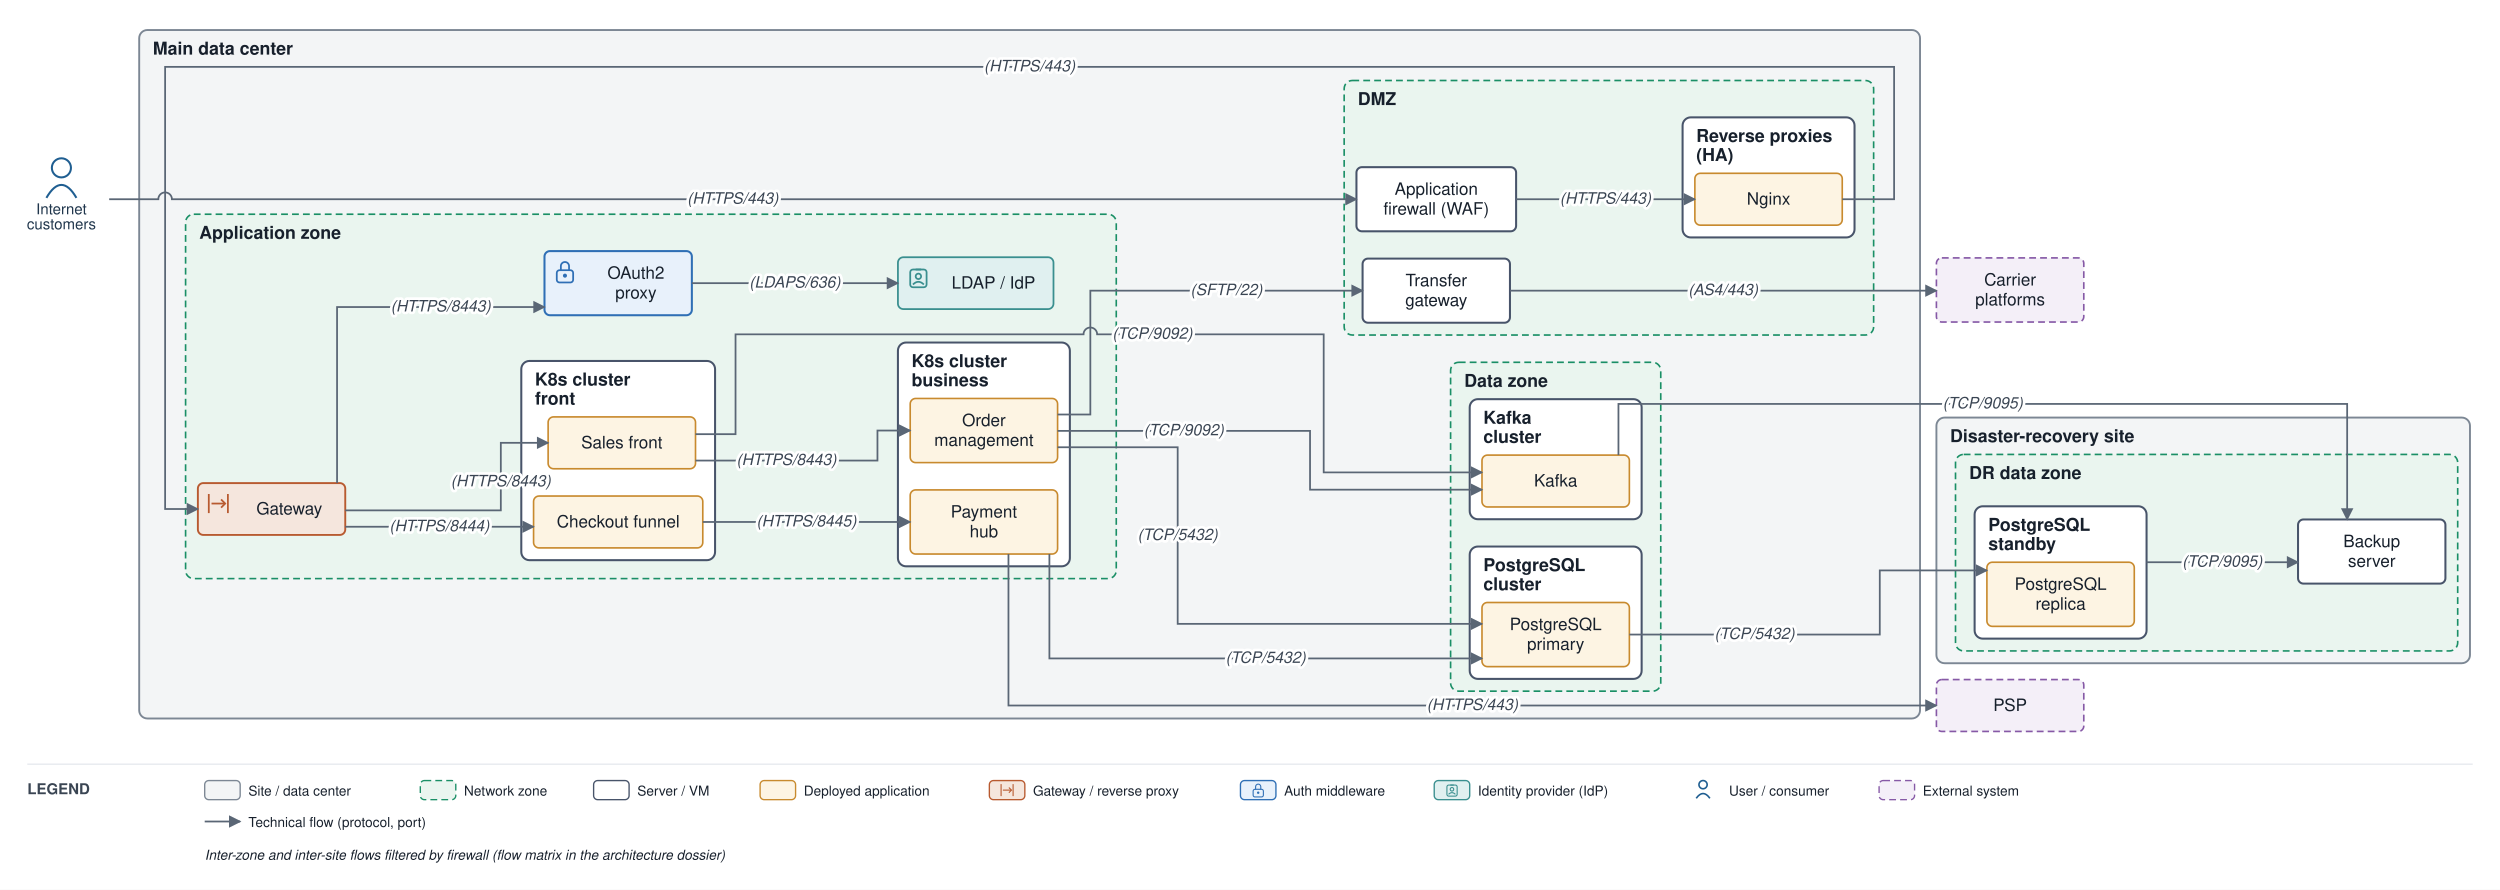
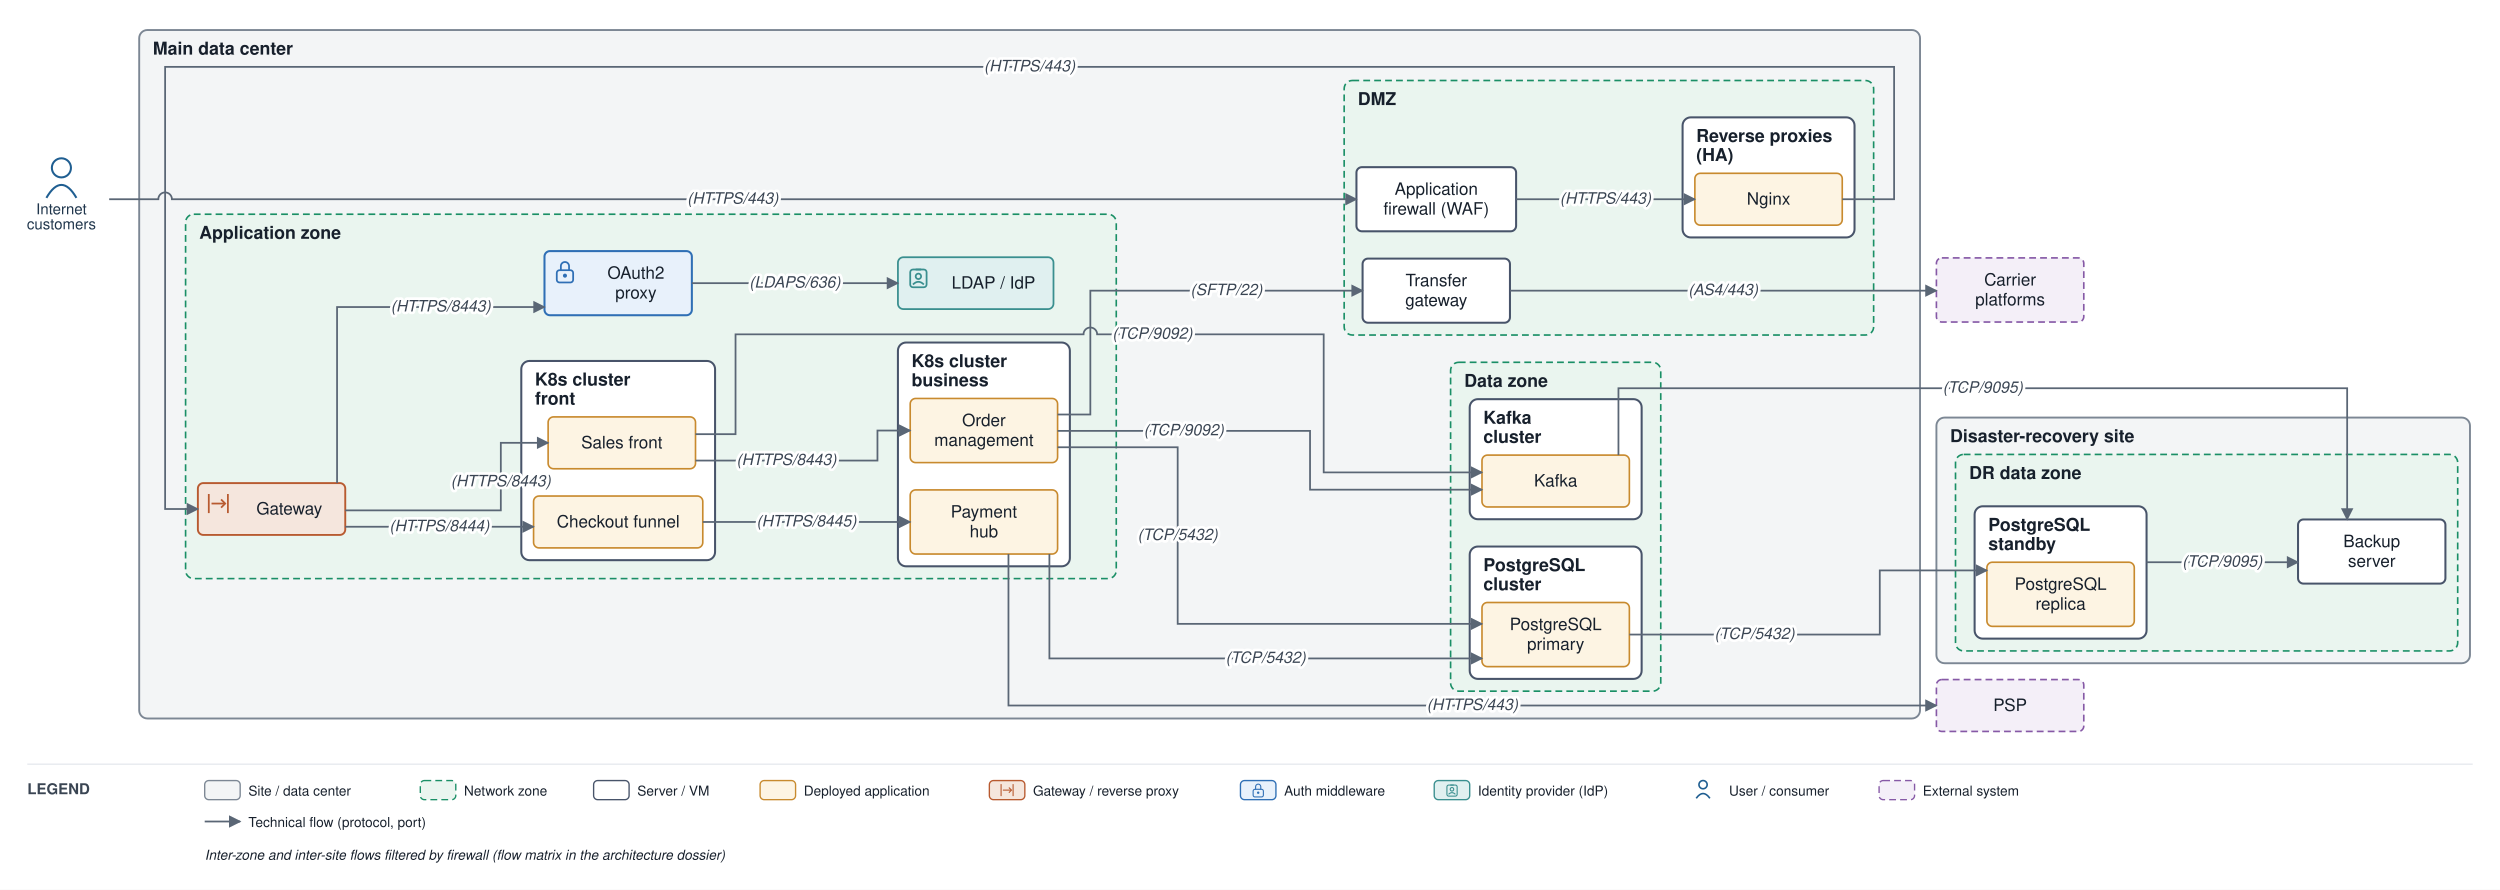
<svg xmlns="http://www.w3.org/2000/svg" viewBox="0 0 1832 652" font-family="Helvetica,Arial,sans-serif">
  <defs>
    <marker id="arr" viewBox="0 0 10 10" refX="9" refY="5" markerWidth="7" markerHeight="7" orient="auto-start-reverse">
      <path d="M0,0 L10,5 L0,10 z" fill="#5a6675" />
    </marker>
  </defs>
  <rect width="1832" height="652" fill="#ffffff" />
  <rect x="102" y="22" width="1305" height="504.5" rx="6" fill="#f3f5f6" stroke="#7c8794" stroke-width="1.4" />
  <text x="112" y="40" font-size="13" font-weight="bold" fill="#17202c">Main data center</text>
  <rect x="985" y="59" width="388" height="186.5" rx="6" fill="#eaf5ef" stroke="#1a8f66" stroke-width="1.2" stroke-dasharray="5 3" />
  <text x="995" y="77" font-size="13" font-weight="bold" fill="#17202c">DMZ</text>
  <rect x="1233" y="86" width="126" height="88" rx="6" fill="#ffffff" stroke="#48546a" stroke-width="1.5" />
  <text x="1243" y="104" font-size="13" font-weight="bold" fill="#17202c">Reverse proxies</text>
  <text x="1243" y="118" font-size="13" font-weight="bold" fill="#17202c">(HA)</text>
  <rect x="136" y="157" width="682" height="267" rx="6" fill="#eaf5ef" stroke="#1a8f66" stroke-width="1.2" stroke-dasharray="5 3" />
  <text x="146" y="175" font-size="13" font-weight="bold" fill="#17202c">Application zone</text>
  <rect x="382" y="264.5" width="142" height="146" rx="6" fill="#ffffff" stroke="#48546a" stroke-width="1.5" />
  <text x="392" y="282.5" font-size="13" font-weight="bold" fill="#17202c">K8s cluster</text>
  <text x="392" y="296.5" font-size="13" font-weight="bold" fill="#17202c">front</text>
  <rect x="658" y="251" width="126" height="164" rx="6" fill="#ffffff" stroke="#48546a" stroke-width="1.5" />
  <text x="668" y="269" font-size="13" font-weight="bold" fill="#17202c">K8s cluster</text>
  <text x="668" y="283" font-size="13" font-weight="bold" fill="#17202c">business</text>
  <rect x="1063" y="265.5" width="154" height="241" rx="6" fill="#eaf5ef" stroke="#1a8f66" stroke-width="1.2" stroke-dasharray="5 3" />
  <text x="1073" y="283.5" font-size="13" font-weight="bold" fill="#17202c">Data zone</text>
  <rect x="1077" y="400.5" width="126" height="97" rx="6" fill="#ffffff" stroke="#48546a" stroke-width="1.5" />
  <text x="1087" y="418.5" font-size="13" font-weight="bold" fill="#17202c">PostgreSQL</text>
  <text x="1087" y="432.5" font-size="13" font-weight="bold" fill="#17202c">cluster</text>
  <rect x="1077" y="292.5" width="126" height="88" rx="6" fill="#ffffff" stroke="#48546a" stroke-width="1.5" />
  <text x="1087" y="310.5" font-size="13" font-weight="bold" fill="#17202c">Kafka</text>
  <text x="1087" y="324.5" font-size="13" font-weight="bold" fill="#17202c">cluster</text>
  <rect x="1419" y="306" width="391" height="180" rx="6" fill="#f3f5f6" stroke="#7c8794" stroke-width="1.4" />
  <text x="1429" y="324" font-size="13" font-weight="bold" fill="#17202c">Disaster-recovery site</text>
  <rect x="1433" y="333" width="368" height="144" rx="6" fill="#eaf5ef" stroke="#1a8f66" stroke-width="1.2" stroke-dasharray="5 3" />
  <text x="1443" y="351" font-size="13" font-weight="bold" fill="#17202c">DR data zone</text>
  <rect x="1447" y="371" width="126" height="97" rx="6" fill="#ffffff" stroke="#48546a" stroke-width="1.5" />
  <text x="1457" y="389" font-size="13" font-weight="bold" fill="#17202c">PostgreSQL</text>
  <text x="1457" y="403" font-size="13" font-weight="bold" fill="#17202c">standby</text>
  <rect x="994" y="122.5" width="117" height="47" rx="4" fill="#ffffff" stroke="#48546a" stroke-width="1.5" />
  <text x="1052.5" y="142.75" font-size="12.5" text-anchor="middle" fill="#17202c">Application</text>
  <text x="1052.5" y="157.25" font-size="12.5" text-anchor="middle" fill="#17202c">firewall (WAF)</text>
  <rect x="1242" y="127" width="108" height="38" rx="4" fill="#fdf4e3" stroke="#c88a2e" stroke-width="1.2" />
  <text x="1296" y="150" font-size="12.5" text-anchor="middle" fill="#17202c">Nginx</text>
  <rect x="998.5" y="189.5" width="108" height="47" rx="4" fill="#ffffff" stroke="#48546a" stroke-width="1.5" />
  <text x="1052.5" y="209.75" font-size="12.5" text-anchor="middle" fill="#17202c">Transfer</text>
  <text x="1052.5" y="224.25" font-size="12.5" text-anchor="middle" fill="#17202c">gateway</text>
  <rect x="145" y="354" width="108" height="38" rx="4" fill="#f5e6dd" stroke="#b85a30" stroke-width="1.4" />
  <path d="M 153 362 V 376 M 167 362 V 376" fill="none" stroke="#b85a30" stroke-width="1.3" />
  <path d="M 155 369 H 165" fill="none" stroke="#b85a30" stroke-width="1.3" />
  <path d="M 162 366 l 3 3 l -3 3" fill="none" stroke="#b85a30" stroke-width="1.3" />
  <text x="212" y="377" font-size="12.5" text-anchor="middle" fill="#17202c">Gateway</text>
  <rect x="399" y="184" width="108" height="47" rx="4" fill="#e8f1fb" stroke="#2f6fb5" stroke-width="1.5" />
  <rect x="408" y="198" width="12" height="9" rx="2" fill="none" stroke="#2f6fb5" stroke-width="1.3" />
  <path d="M 411 198 v -3 a 3 3 0 0 1 6 0 v 3" fill="none" stroke="#2f6fb5" stroke-width="1.3" />
  <circle cx="414" cy="202" r="1.5" fill="#2f6fb5" />
  <text x="466" y="204.25" font-size="12.5" text-anchor="middle" fill="#17202c">OAuth2</text>
  <text x="466" y="218.75" font-size="12.5" text-anchor="middle" fill="#17202c">proxy</text>
  <rect x="658" y="188.5" width="114" height="38" rx="4" fill="#e0f0f0" stroke="#3a8f8f" stroke-width="1.3" />
  <rect x="667" y="197.5" width="12" height="13" rx="2" fill="none" stroke="#3a8f8f" stroke-width="1.3" />
  <path d="M 671 197.5 H 675" fill="none" stroke="#3a8f8f" stroke-width="1.3" />
  <circle cx="673" cy="202.5" r="2" fill="none" stroke="#3a8f8f" stroke-width="1.3" />
  <path d="M 669 208.5 q 4 -4 8 0" fill="none" stroke="#3a8f8f" stroke-width="1.3" />
  <text x="728" y="211.5" font-size="12.5" text-anchor="middle" fill="#17202c">LDAP / IdP</text>
  <rect x="401.667" y="305.5" width="108" height="38" rx="4" fill="#fdf4e3" stroke="#c88a2e" stroke-width="1.2" />
  <text x="455.667" y="328.5" font-size="12.5" text-anchor="middle" fill="#17202c">Sales front</text>
  <rect x="391" y="363.5" width="124" height="38" rx="4" fill="#fdf4e3" stroke="#c88a2e" stroke-width="1.2" />
  <text x="453" y="386.5" font-size="12.5" text-anchor="middle" fill="#17202c">Checkout funnel</text>
  <rect x="667" y="292" width="108" height="47" rx="4" fill="#fdf4e3" stroke="#c88a2e" stroke-width="1.2" />
  <text x="721" y="312.25" font-size="12.5" text-anchor="middle" fill="#17202c">Order</text>
  <text x="721" y="326.75" font-size="12.5" text-anchor="middle" fill="#17202c">management</text>
  <rect x="667" y="359" width="108" height="47" rx="4" fill="#fdf4e3" stroke="#c88a2e" stroke-width="1.2" />
  <text x="721" y="379.25" font-size="12.5" text-anchor="middle" fill="#17202c">Payment</text>
  <text x="721" y="393.75" font-size="12.5" text-anchor="middle" fill="#17202c">hub</text>
  <rect x="1086" y="441.5" width="108" height="47" rx="4" fill="#fdf4e3" stroke="#c88a2e" stroke-width="1.2" />
  <text x="1140" y="461.75" font-size="12.5" text-anchor="middle" fill="#17202c">PostgreSQL</text>
  <text x="1140" y="476.25" font-size="12.5" text-anchor="middle" fill="#17202c">primary</text>
  <rect x="1086" y="333.5" width="108" height="38" rx="4" fill="#fdf4e3" stroke="#c88a2e" stroke-width="1.2" />
  <text x="1140" y="356.5" font-size="12.5" text-anchor="middle" fill="#17202c">Kafka</text>
  <rect x="1456" y="412" width="108" height="47" rx="4" fill="#fdf4e3" stroke="#c88a2e" stroke-width="1.2" />
  <text x="1510" y="432.25" font-size="12.5" text-anchor="middle" fill="#17202c">PostgreSQL</text>
  <text x="1510" y="446.75" font-size="12.5" text-anchor="middle" fill="#17202c">replica</text>
  <rect x="1684" y="380.667" width="108" height="47" rx="4" fill="#ffffff" stroke="#48546a" stroke-width="1.5" />
  <text x="1738" y="400.917" font-size="12.5" text-anchor="middle" fill="#17202c">Backup</text>
  <text x="1738" y="415.417" font-size="12.5" text-anchor="middle" fill="#17202c">server</text>
  <circle cx="45" cy="123" r="7" fill="none" stroke="#1f5e91" stroke-width="1.5" />
  <path d="M 34 145 q 11 -19 22 0" fill="none" stroke="#1f5e91" stroke-width="1.5" />
  <text x="45" y="157" font-size="11" text-anchor="middle" fill="#20364c">Internet</text>
  <text x="45" y="168" font-size="11" text-anchor="middle" fill="#20364c">customers</text>
  <rect x="1419" y="498" width="108" height="38" rx="4" fill="#f4eff8" stroke="#8659a6" stroke-width="1.2" stroke-dasharray="5 3" />
  <text x="1473" y="521" font-size="12.5" text-anchor="middle" fill="#17202c">PSP</text>
  <rect x="1419" y="189" width="108" height="47" rx="4" fill="#f4eff8" stroke="#8659a6" stroke-width="1.2" stroke-dasharray="5 3" />
  <text x="1473" y="209.25" font-size="12.5" text-anchor="middle" fill="#17202c">Carrier</text>
  <text x="1473" y="223.75" font-size="12.5" text-anchor="middle" fill="#17202c">platforms</text>
  <path d="M 80 146 L 116 146 A 5 5 0 0 1 126 146 L 994 146" fill="none" stroke="#5a6675" stroke-width="1.3" marker-end="url(#arr)" />
  <path d="M 1111 146 L 1242 146" fill="none" stroke="#5a6675" stroke-width="1.3" marker-end="url(#arr)" />
  <path d="M 1350 146 L 1388 146 L 1388 49 L 121 49 L 121 373 L 145 373" fill="none" stroke="#5a6675" stroke-width="1.3" marker-end="url(#arr)" />
  <path d="M 253 374 L 367 374 L 367 324.5 L 401.667 324.5" fill="none" stroke="#5a6675" stroke-width="1.3" marker-end="url(#arr)" />
  <path d="M 253 386 L 391 386" fill="none" stroke="#5a6675" stroke-width="1.3" marker-end="url(#arr)" />
  <path d="M 509.667 337.5 L 643 337.5 L 643 315.5 L 667 315.5" fill="none" stroke="#5a6675" stroke-width="1.3" marker-end="url(#arr)" />
  <path d="M 515 382.5 L 667 382.5" fill="none" stroke="#5a6675" stroke-width="1.3" marker-end="url(#arr)" />
  <path d="M 739 406 L 739 517 L 1419 517" fill="none" stroke="#5a6675" stroke-width="1.3" marker-end="url(#arr)" />
  <path d="M 775 327.75 L 863 327.75 L 863 457.167 L 1086 457.167" fill="none" stroke="#5a6675" stroke-width="1.3" marker-end="url(#arr)" />
  <path d="M 769 406 L 769 482.5 L 1086 482.5" fill="none" stroke="#5a6675" stroke-width="1.3" marker-end="url(#arr)" />
  <path d="M 775 315.75 L 960 315.75 L 960 358.833 L 1086 358.833" fill="none" stroke="#5a6675" stroke-width="1.3" marker-end="url(#arr)" />
  <path d="M 509.667 318.167 L 539 318.167 L 539 245 L 794 245 A 5 5 0 0 1 804 245 L 970 245 L 970 346.167 L 1086 346.167" fill="none" stroke="#5a6675" stroke-width="1.3" marker-end="url(#arr)" />
  <path d="M 247 354 L 247 225 L 399 225" fill="none" stroke="#5a6675" stroke-width="1.3" marker-end="url(#arr)" />
  <path d="M 507 207.5 L 658 207.5" fill="none" stroke="#5a6675" stroke-width="1.3" marker-end="url(#arr)" />
  <path d="M 775 303.75 L 799 303.75 L 799 213 L 998.5 213" fill="none" stroke="#5a6675" stroke-width="1.3" marker-end="url(#arr)" />
  <path d="M 1106.5 213 L 1419 213" fill="none" stroke="#5a6675" stroke-width="1.3" marker-end="url(#arr)" />
  <path d="M 1194 465 L 1377.5 465 L 1377.5 418 L 1456 418" fill="none" stroke="#5a6675" stroke-width="1.3" marker-end="url(#arr)" />
  <path d="M 1573 412 L 1684 412" fill="none" stroke="#5a6675" stroke-width="1.3" marker-end="url(#arr)" />
-   <path d="M 1186 333.5 L 1186 296 L 1720 296 L 1720 380.667" fill="none" stroke="#5a6675" stroke-width="1.3" marker-end="url(#arr)" />
+   <path d="M 1186 333.5 L 1186 284.5 L 1720 284.5 L 1720 380.667" fill="none" stroke="#5a6675" stroke-width="1.3" marker-end="url(#arr)" />
  <text x="537" y="149.25" font-size="11.5" text-anchor="middle" fill="#3a4553" font-style="italic" stroke="#ffffff" stroke-width="4" paint-order="stroke" stroke-linejoin="round">(HTTPS/443)</text>
  <text x="1176.5" y="149.25" font-size="11.5" text-anchor="middle" fill="#3a4553" font-style="italic" stroke="#ffffff" stroke-width="4" paint-order="stroke" stroke-linejoin="round">(HTTPS/443)</text>
  <text x="754.5" y="52.25" font-size="11.5" text-anchor="middle" fill="#3a4553" font-style="italic" stroke="#ffffff" stroke-width="4" paint-order="stroke" stroke-linejoin="round">(HTTPS/443)</text>
  <text x="367" y="356.375" font-size="11.5" text-anchor="middle" fill="#3a4553" font-style="italic" stroke="#ffffff" stroke-width="4" paint-order="stroke" stroke-linejoin="round">(HTTPS/8443)</text>
  <text x="322" y="389.25" font-size="11.5" text-anchor="middle" fill="#3a4553" font-style="italic" stroke="#ffffff" stroke-width="4" paint-order="stroke" stroke-linejoin="round">(HTTPS/8444)</text>
  <text x="576.333" y="340.75" font-size="11.5" text-anchor="middle" fill="#3a4553" font-style="italic" stroke="#ffffff" stroke-width="4" paint-order="stroke" stroke-linejoin="round">(HTTPS/8443)</text>
  <text x="591" y="385.75" font-size="11.5" text-anchor="middle" fill="#3a4553" font-style="italic" stroke="#ffffff" stroke-width="4" paint-order="stroke" stroke-linejoin="round">(HTTPS/8445)</text>
  <text x="1079" y="520.25" font-size="11.5" text-anchor="middle" fill="#3a4553" font-style="italic" stroke="#ffffff" stroke-width="4" paint-order="stroke" stroke-linejoin="round">(HTTPS/443)</text>
  <text x="863" y="395.708" font-size="11.5" text-anchor="middle" fill="#3a4553" font-style="italic" stroke="#ffffff" stroke-width="4" paint-order="stroke" stroke-linejoin="round">(TCP/5432)</text>
  <text x="927.5" y="485.75" font-size="11.5" text-anchor="middle" fill="#3a4553" font-style="italic" stroke="#ffffff" stroke-width="4" paint-order="stroke" stroke-linejoin="round">(TCP/5432)</text>
  <text x="867.5" y="319" font-size="11.5" text-anchor="middle" fill="#3a4553" font-style="italic" stroke="#ffffff" stroke-width="4" paint-order="stroke" stroke-linejoin="round">(TCP/9092)</text>
  <text x="844.5" y="248.25" font-size="11.5" text-anchor="middle" fill="#3a4553" font-style="italic" stroke="#ffffff" stroke-width="4" paint-order="stroke" stroke-linejoin="round">(TCP/9092)</text>
  <text x="323" y="228.25" font-size="11.5" text-anchor="middle" fill="#3a4553" font-style="italic" stroke="#ffffff" stroke-width="4" paint-order="stroke" stroke-linejoin="round">(HTTPS/8443)</text>
  <text x="582.5" y="210.75" font-size="11.5" text-anchor="middle" fill="#3a4553" font-style="italic" stroke="#ffffff" stroke-width="4" paint-order="stroke" stroke-linejoin="round">(LDAPS/636)</text>
  <text x="898.75" y="216.25" font-size="11.5" text-anchor="middle" fill="#3a4553" font-style="italic" stroke="#ffffff" stroke-width="4" paint-order="stroke" stroke-linejoin="round">(SFTP/22)</text>
  <text x="1262.75" y="216.25" font-size="11.5" text-anchor="middle" fill="#3a4553" font-style="italic" stroke="#ffffff" stroke-width="4" paint-order="stroke" stroke-linejoin="round">(AS4/443)</text>
  <text x="1285.75" y="468.25" font-size="11.5" text-anchor="middle" fill="#3a4553" font-style="italic" stroke="#ffffff" stroke-width="4" paint-order="stroke" stroke-linejoin="round">(TCP/5432)</text>
  <text x="1628.5" y="415.25" font-size="11.5" text-anchor="middle" fill="#3a4553" font-style="italic" stroke="#ffffff" stroke-width="4" paint-order="stroke" stroke-linejoin="round">(TCP/9095)</text>
-   <text x="1453" y="299.25" font-size="11.5" text-anchor="middle" fill="#3a4553" font-style="italic" stroke="#ffffff" stroke-width="4" paint-order="stroke" stroke-linejoin="round">(TCP/9095)</text>
+   <text x="1453" y="287.75" font-size="11.5" text-anchor="middle" fill="#3a4553" font-style="italic" stroke="#ffffff" stroke-width="4" paint-order="stroke" stroke-linejoin="round">(TCP/9095)</text>
  <line x1="20" y1="560" x2="1812" y2="560" stroke="#e6e9ee" stroke-width="1" />
  <text x="20" y="582" font-size="11" font-weight="bold" fill="#3a4553">LEGEND</text>
  <rect x="150" y="572" width="26" height="14" rx="3" fill="#f3f5f6" stroke="#7c8794" />
  <text x="182" y="583" font-size="10" fill="#17202c">Site / data center</text>
  <rect x="308" y="572" width="26" height="14" rx="3" fill="#eaf5ef" stroke="#1a8f66" stroke-dasharray="5 3" />
  <text x="340" y="583" font-size="10" fill="#17202c">Network zone</text>
  <rect x="435" y="572" width="26" height="14" rx="3" fill="#ffffff" stroke="#48546a" />
  <text x="467" y="583" font-size="10" fill="#17202c">Server / VM</text>
  <rect x="557" y="572" width="26" height="14" rx="3" fill="#fdf4e3" stroke="#c88a2e" />
  <text x="589" y="583" font-size="10" fill="#17202c">Deployed application</text>
  <rect x="725" y="572" width="26" height="14" rx="3" fill="#f5e6dd" stroke="#b85a30" />
  <path d="M 733.6 574.6 V 583.4 M 742.4 574.6 V 583.4" fill="none" stroke="#b85a30" stroke-width="0.8" />
  <path d="M 734.9 579 H 741.1" fill="none" stroke="#b85a30" stroke-width="0.8" />
  <path d="M 739.3 577.1 l 1.9 1.9 l -1.9 1.9" fill="none" stroke="#b85a30" stroke-width="0.8" />
  <text x="757" y="583" font-size="10" fill="#17202c">Gateway / reverse proxy</text>
  <rect x="909" y="572" width="26" height="14" rx="3" fill="#e8f1fb" stroke="#2f6fb5" />
  <rect x="918.3" y="578.4" width="7.5" height="5.6" rx="1.3" fill="none" stroke="#2f6fb5" stroke-width="0.8" />
  <path d="M 920.1 578.4 v -1.9 a 1.9 1.9 0 0 1 3.8 0 v 1.9" fill="none" stroke="#2f6fb5" stroke-width="0.8" />
  <circle cx="922" cy="580.9" r="0.9" fill="#2f6fb5" />
  <text x="941" y="583" font-size="10" fill="#17202c">Auth middleware</text>
  <rect x="1051" y="572" width="26" height="14" rx="3" fill="#e0f0f0" stroke="#3a8f8f" />
  <rect x="1060.3" y="575.3" width="7.5" height="8.1" rx="1.3" fill="none" stroke="#3a8f8f" stroke-width="0.8" />
  <path d="M 1062.8 575.3 H 1065.3" fill="none" stroke="#3a8f8f" stroke-width="0.8" />
  <circle cx="1064" cy="578.4" r="1.3" fill="none" stroke="#3a8f8f" stroke-width="0.8" />
  <path d="M 1061.5 582.1 q 2.5 -2.5 5 0" fill="none" stroke="#3a8f8f" stroke-width="0.8" />
  <text x="1083" y="583" font-size="10" fill="#17202c">Identity provider (IdP)</text>
  <circle cx="1248" cy="575" r="3" fill="none" stroke="#1f5e91" stroke-width="1.2" />
  <path d="M 1243 585 q 5 -7 10 0" fill="none" stroke="#1f5e91" stroke-width="1.2" />
  <text x="1267" y="583" font-size="10" fill="#17202c">User / consumer</text>
  <rect x="1377" y="572" width="26" height="14" rx="3" fill="#f4eff8" stroke="#8659a6" stroke-dasharray="5 3" />
  <text x="1409" y="583" font-size="10" fill="#17202c">External system</text>
  <line x1="150" y1="602" x2="176" y2="602" stroke="#5a6675" stroke-width="1.3" marker-end="url(#arr)" />
  <text x="182" y="606" font-size="10" fill="#17202c">Technical flow (protocol, port)</text>
  <text x="150" y="630" font-size="10" fill="#17202c" font-style="italic">Inter-zone and inter-site flows filtered by firewall (flow matrix in the architecture dossier)</text>
</svg>
